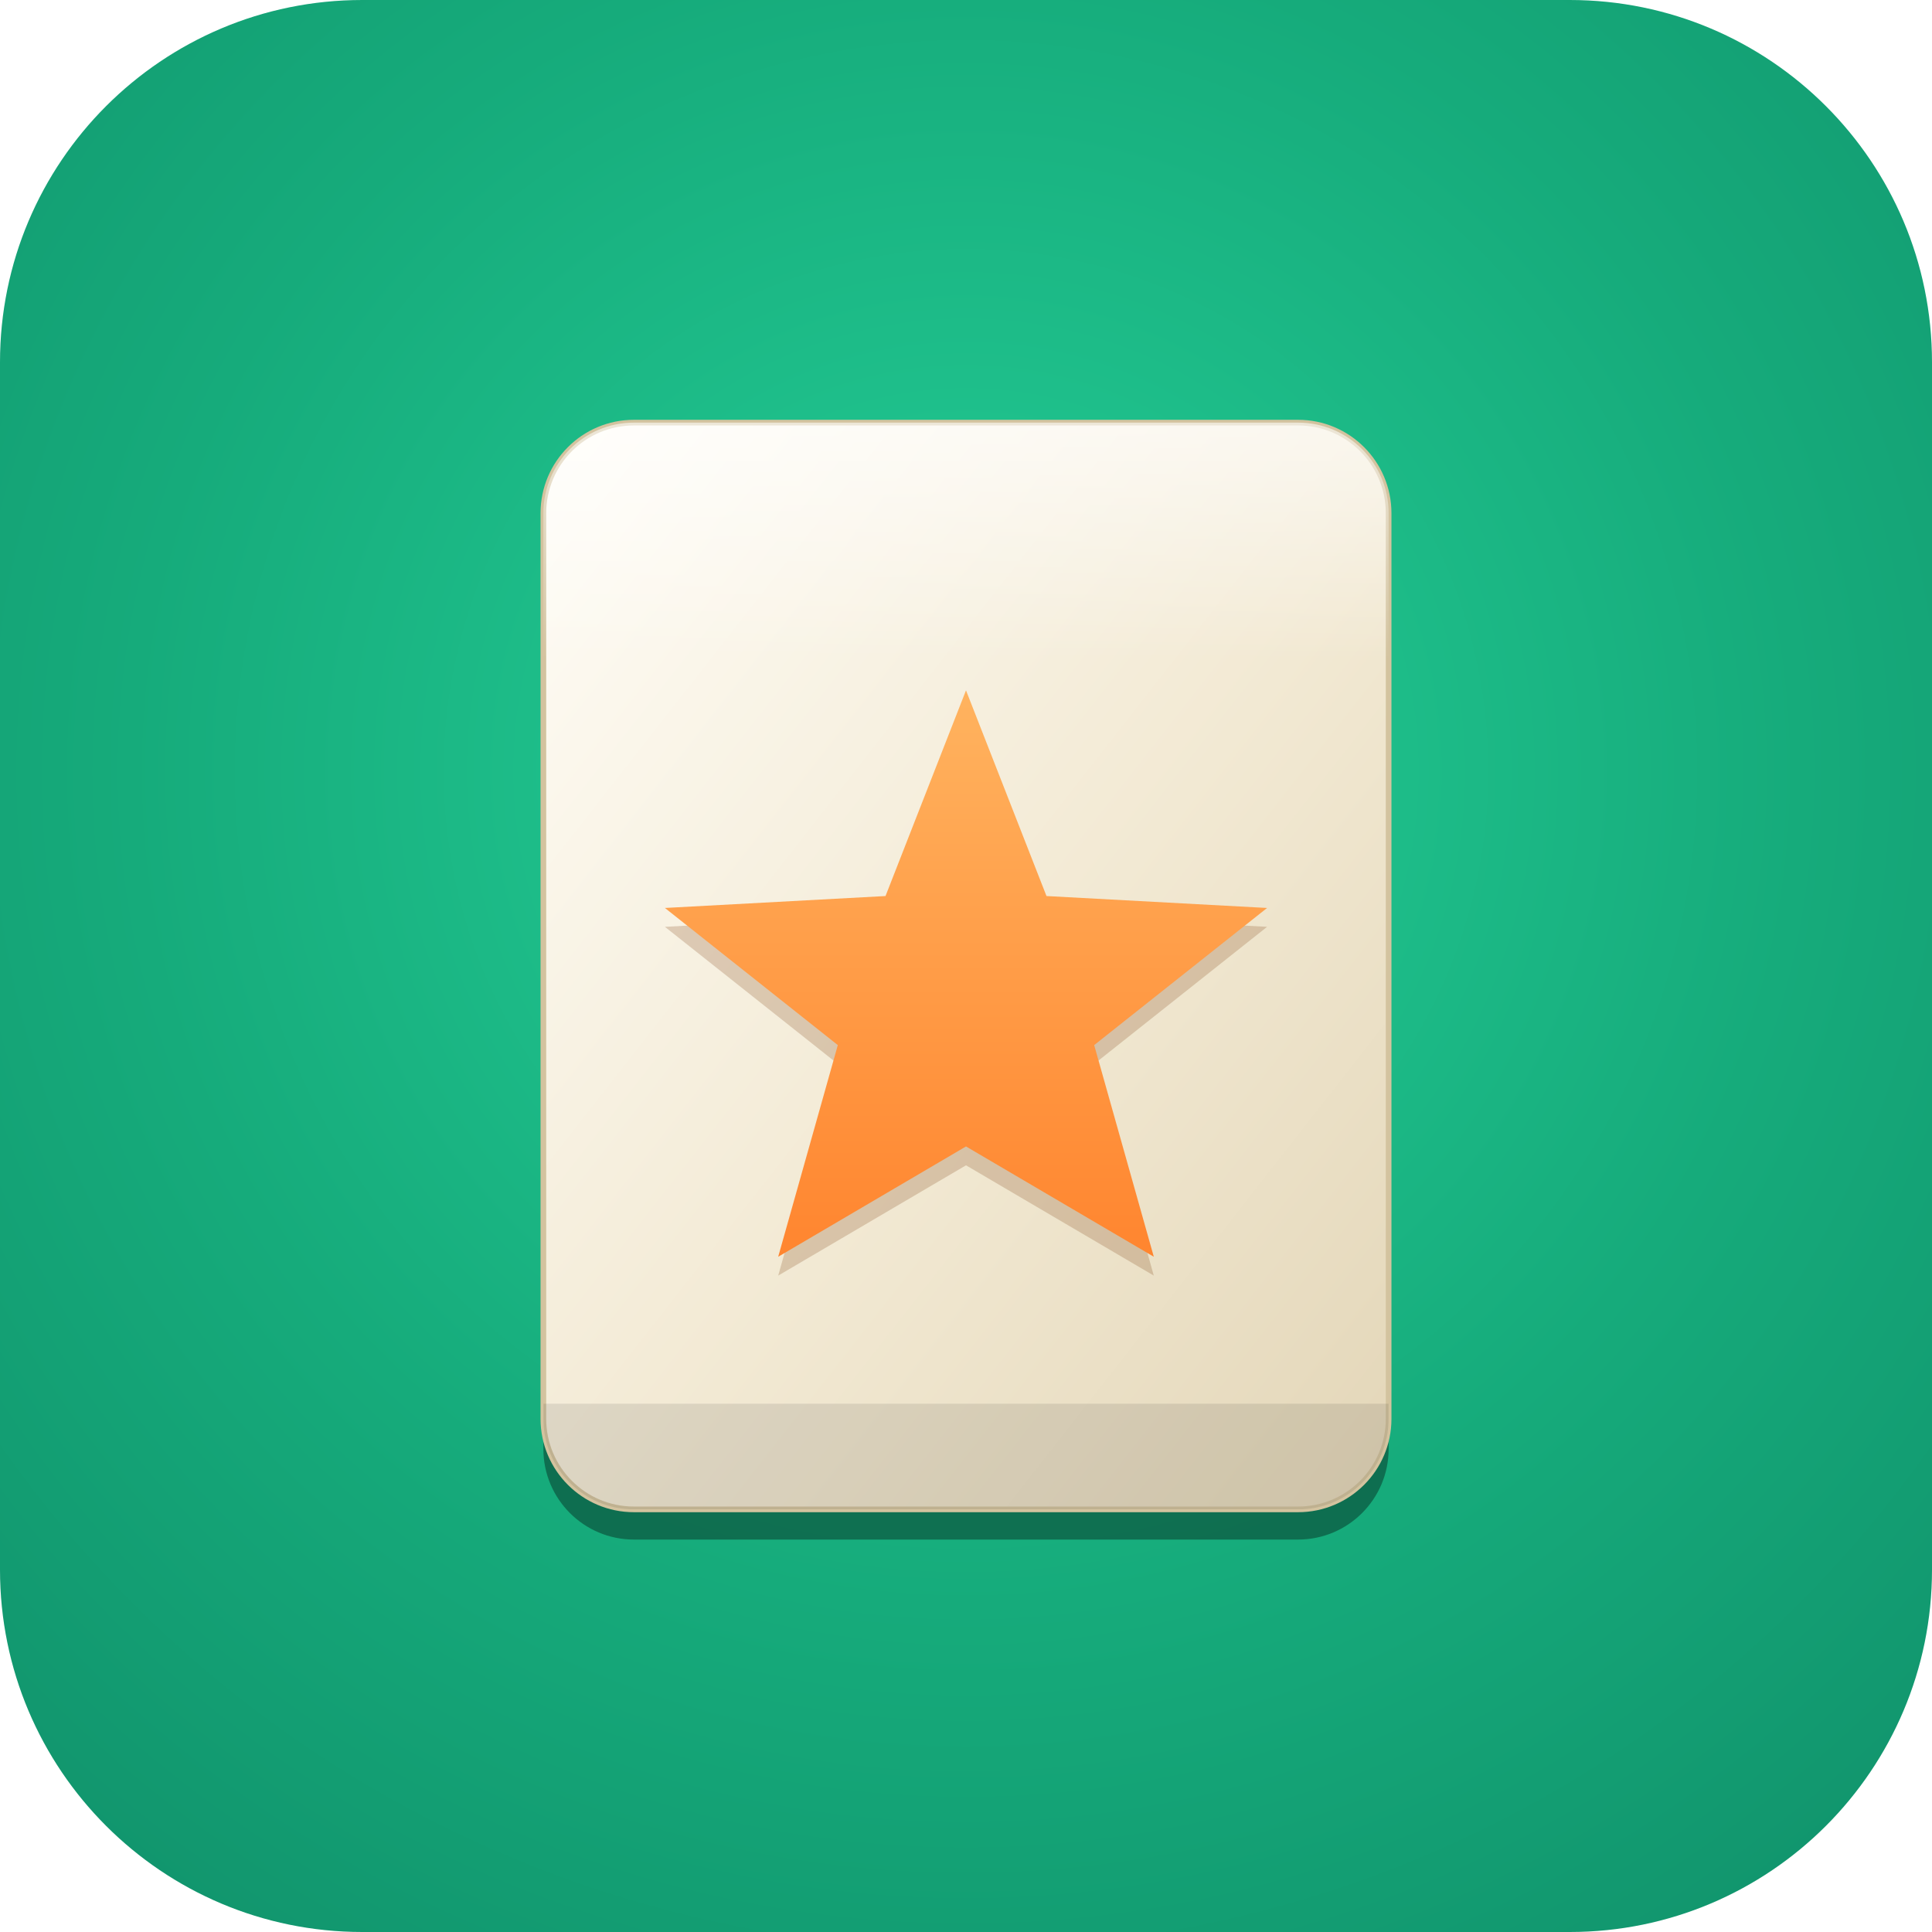
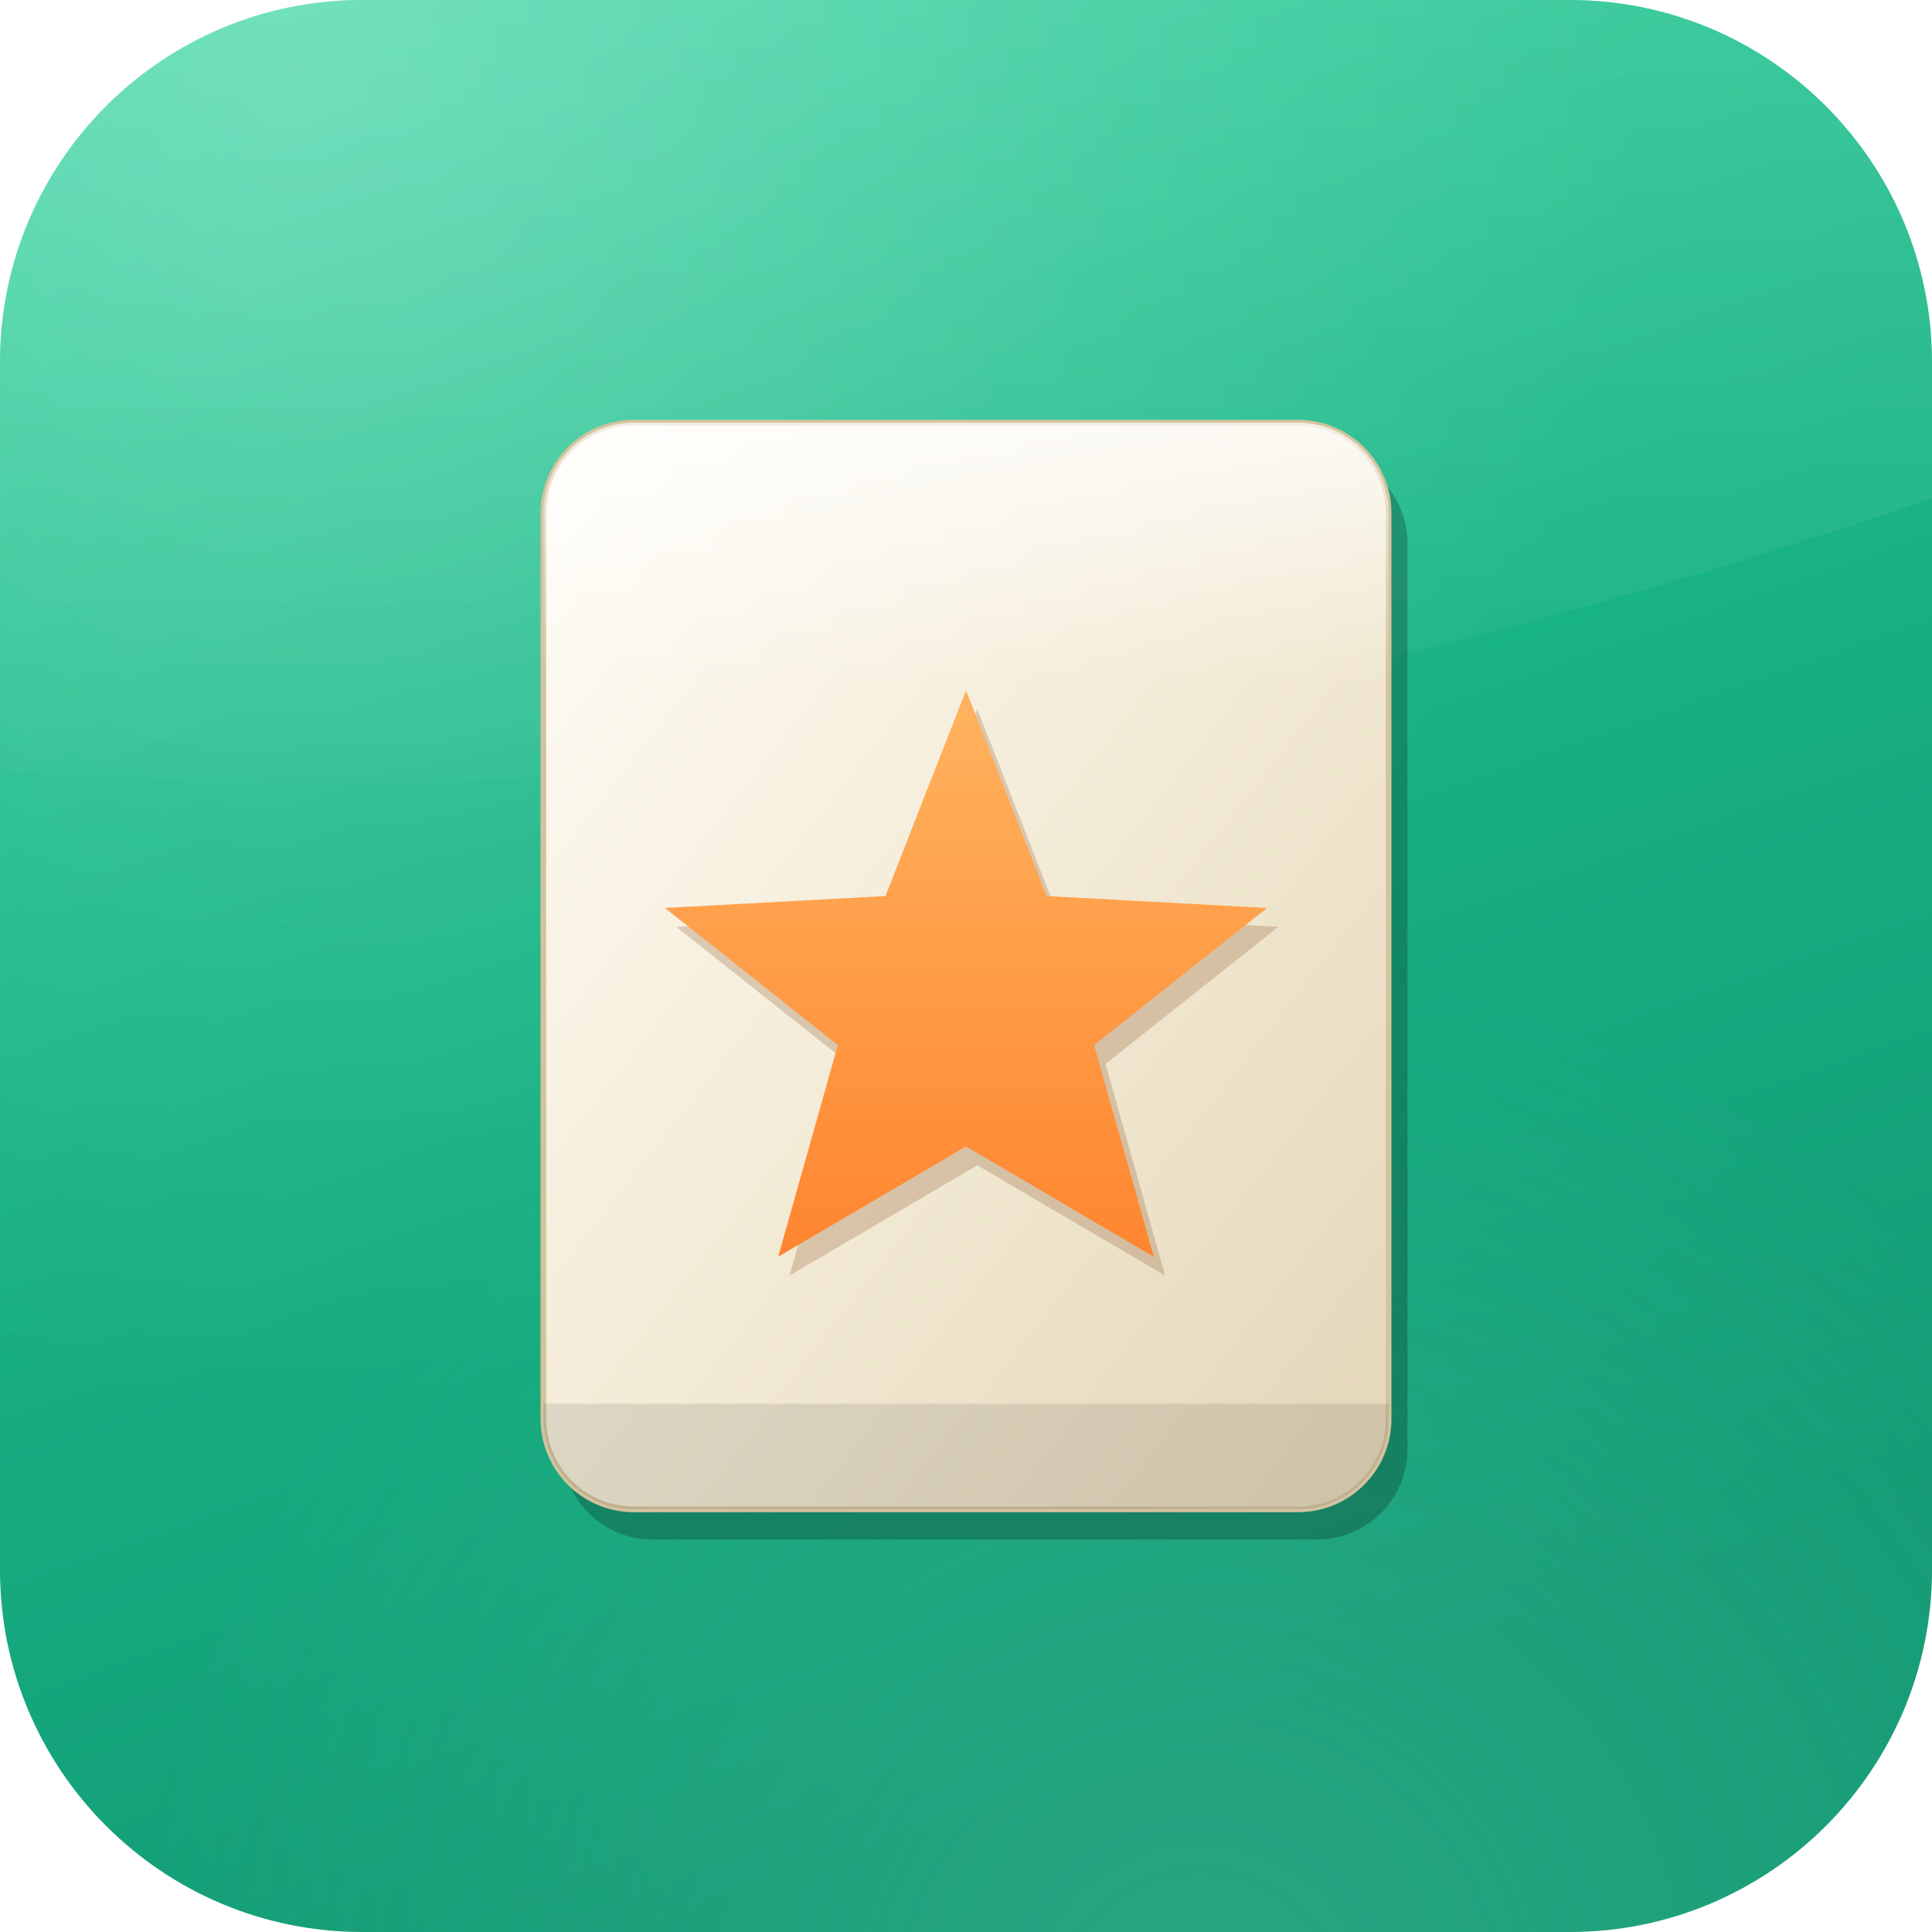
<svg xmlns="http://www.w3.org/2000/svg" width="512" height="512" viewBox="0 0 512 512">
  <defs>
-     <radialGradient id="bg" cx="50%" cy="40%" r="78%">
-       <stop offset="0" stop-color="#25cf97" />
-       <stop offset="55%" stop-color="#16ab7b" />
-       <stop offset="100%" stop-color="#10906a" />
+     <linearGradient id="bg" x1="0" y1="0" x2="0.35" y2="1">
+       <stop offset="0" stop-color="#28d29b" />
+       <stop offset="55%" stop-color="#18b284" />
+       <stop offset="100%" stop-color="#129a74" />
+     </linearGradient>
+     <radialGradient id="dome" cx="16%" cy="4%" r="95%">
+       <stop offset="0" stop-color="#ffffff" stop-opacity="0.26" />
+       <stop offset="45%" stop-color="#ffffff" stop-opacity="0.08" />
+       <stop offset="72%" stop-color="#ffffff" stop-opacity="0" />
    </radialGradient>
+     <radialGradient id="rim" cx="62%" cy="104%" r="55%">
+       <stop offset="0" stop-color="#aef2d8" stop-opacity="0.14" />
+       <stop offset="100%" stop-color="#aef2d8" stop-opacity="0" />
+     </radialGradient>
+     <linearGradient id="sheen" x1="0" y1="0" x2="0" y2="1">
+       <stop offset="0" stop-color="#ffffff" stop-opacity="0.13" />
+       <stop offset="100%" stop-color="#ffffff" stop-opacity="0.02" />
+     </linearGradient>
    <linearGradient id="tile" x1="0" y1="0" x2="1" y2="1">
      <stop offset="0" stop-color="#fffdf7" />
      <stop offset="55%" stop-color="#f2e9d3" />
      <stop offset="100%" stop-color="#e3d6b8" />
    </linearGradient>
    <linearGradient id="hl" x1="0" y1="0" x2="0" y2="1">
-       <stop offset="0" stop-color="#ffffff" stop-opacity="0.6" />
-       <stop offset="42%" stop-color="#ffffff" stop-opacity="0" />
+       <stop offset="0" stop-color="#ffffff" stop-opacity="0.7" />
+       <stop offset="46%" stop-color="#ffffff" stop-opacity="0" />
    </linearGradient>
    <linearGradient id="star" x1="0" y1="0" x2="0" y2="1">
      <stop offset="0" stop-color="#ffb35f" />
      <stop offset="100%" stop-color="#ff852f" />
    </linearGradient>
    <clipPath id="tileclip">
      <rect x="144" y="112" width="224" height="288" rx="24" />
    </clipPath>
  </defs>
  <clipPath id="round">
    <rect width="512" height="512" rx="96" />
  </clipPath>
  <g clip-path="url(#round)">
    <rect width="512" height="512" fill="url(#bg)" />
-     <rect x="144" y="120" width="224" height="288" rx="24" fill="#04241a" opacity="0.45" />
+     <rect width="512" height="512" fill="url(#dome)" />
+     <rect width="512" height="512" fill="url(#rim)" />
+     <path d="M0,0 H512 V132 Q248,224 0,204 Z" fill="url(#sheen)" />
+     <rect x="149" y="120" width="224" height="288" rx="24" fill="#04241a" opacity="0.28" />
    <rect x="144" y="112" width="224" height="288" rx="24" fill="url(#tile)" stroke="#d3c39f" stroke-width="1.5" />
    <g clip-path="url(#tileclip)">
      <rect x="144" y="112" width="224" height="150" fill="url(#hl)" />
      <rect x="144" y="372" width="224" height="28" fill="#0a0a0a" opacity="0.10" />
    </g>
    <g transform="translate(256 258)">
-       <g transform="translate(0 5)" opacity="0.22">
+       <g transform="translate(3 5)" opacity="0.22">
        <path transform="scale(7.9) translate(-12 -11.1)" d="M12 1.6l2.7 6.9 7.4.4-5.8 4.6 2 7.1L12 16.9 5.7 20.6l2-7.1L1.9 8.9l7.4-.4z" fill="#7a3d0e" />
      </g>
      <path transform="scale(7.9) translate(-12 -11.1)" d="M12 1.6l2.7 6.9 7.4.4-5.8 4.6 2 7.1L12 16.9 5.7 20.6l2-7.1L1.9 8.9l7.4-.4z" fill="url(#star)" />
    </g>
  </g>
</svg>
